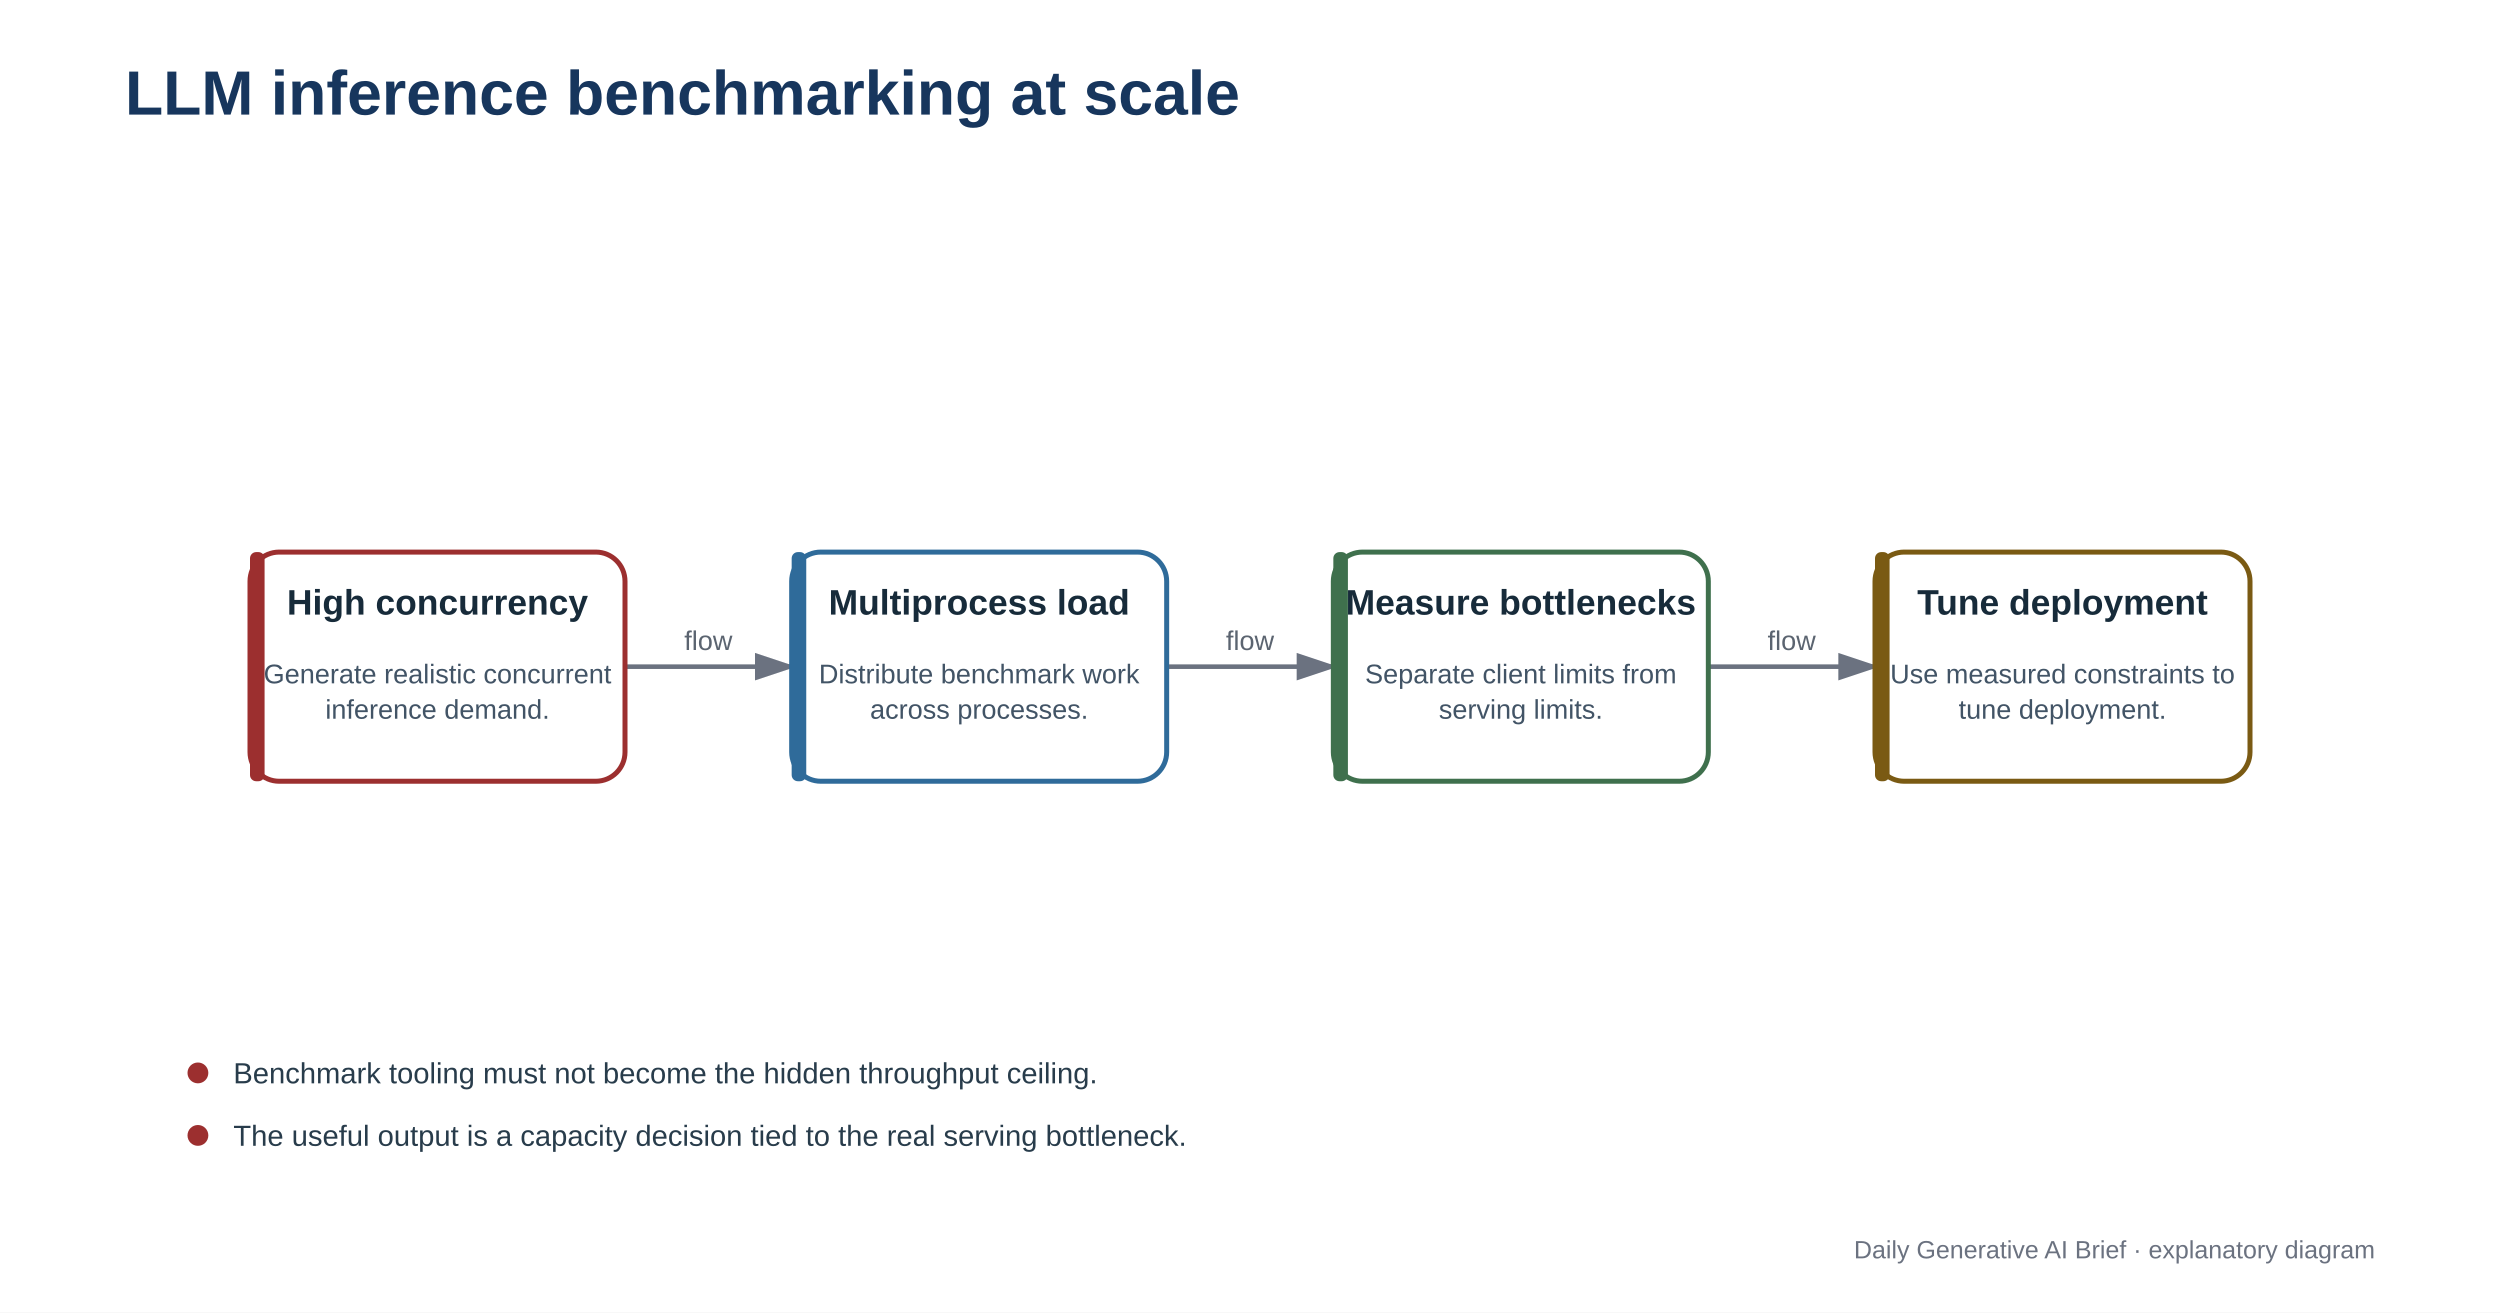
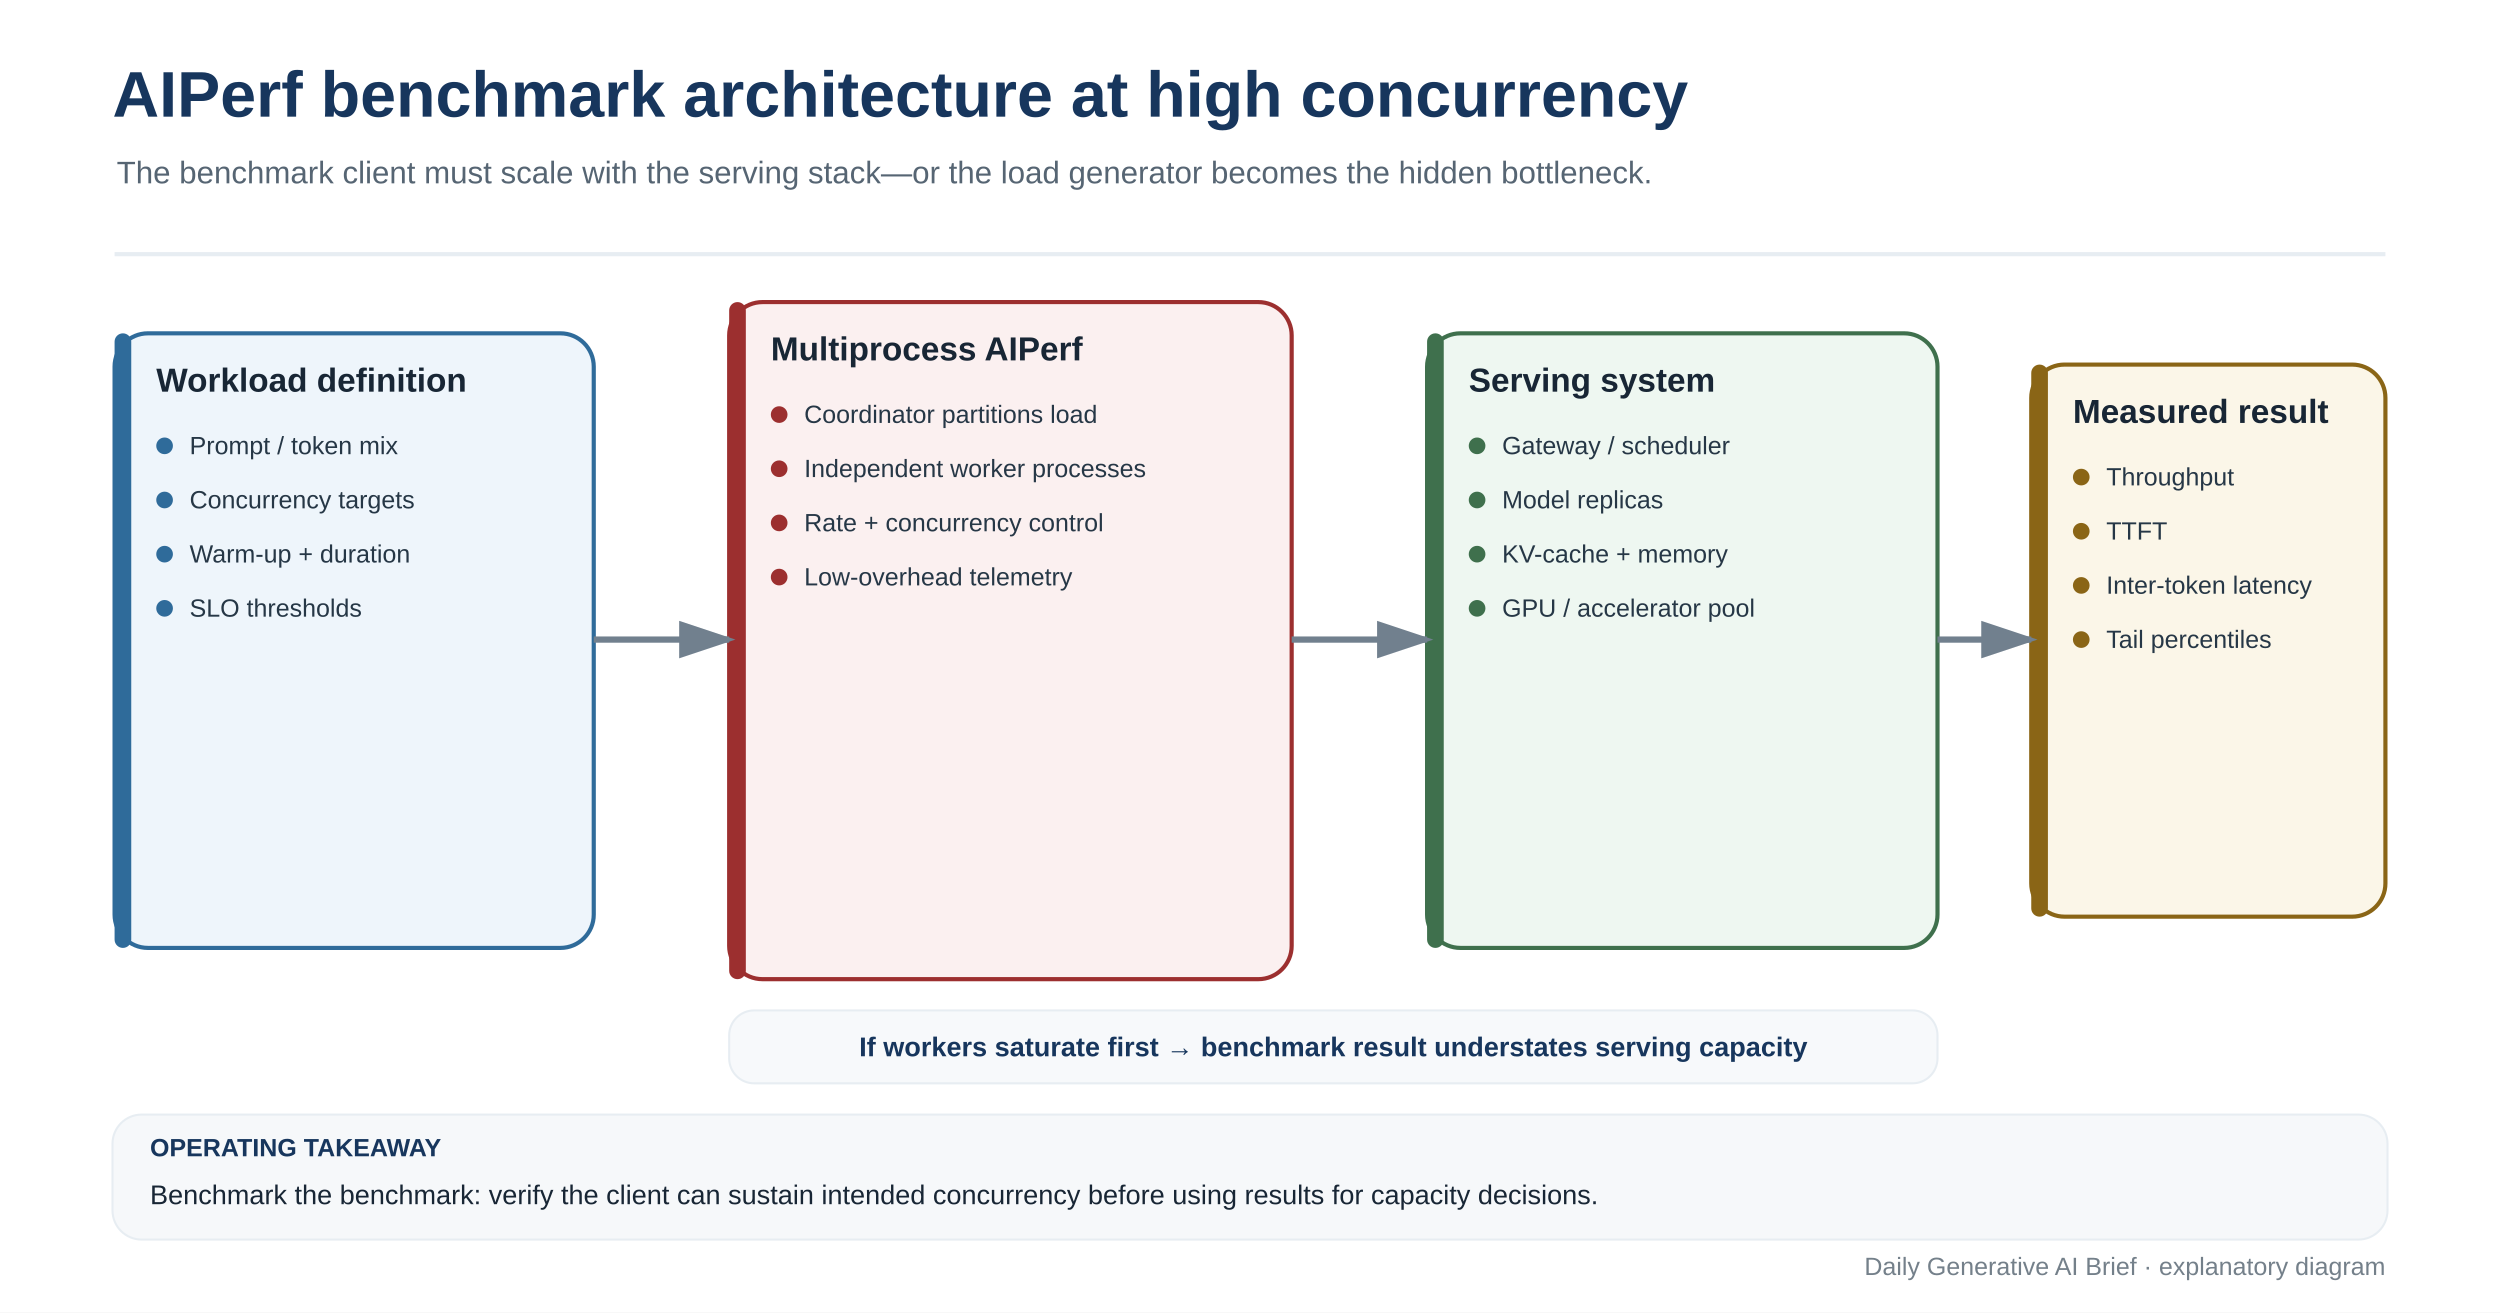
- <svg xmlns="http://www.w3.org/2000/svg" width="1200" height="630" viewBox="0 0 1200 630" role="img" aria-label="Four-step diagram showing high-concurrency load generation, multiprocess benchmarking, bottleneck measurement, and deployment tuning.">
+ <svg xmlns="http://www.w3.org/2000/svg" width="1200" height="630" viewBox="0 0 1200 630" role="img" aria-label="Detailed benchmark architecture showing workload definition, multiprocess AIPerf workers, serving system components, measured results, and bottleneck diagnosis.">
  <rect width="1200" height="630" fill="#ffffff" />
  <defs>
    <marker id="arrow" markerWidth="10" markerHeight="10" refX="8" refY="3" orient="auto">
-       <path d="M0,0 L0,6 L9,3 z" fill="#6b7280" />
+       <path d="M0,0 L0,6 L9,3 z" fill="#71808e" />
    </marker>
  </defs>
-   <text x="60" y="55" text-anchor="start" font-family="Arial,Helvetica,sans-serif" font-size="30" font-weight="700" fill="#17365d">LLM inference benchmarking at scale</text>
-   <path d="M300.0,320.0 L380.0,320.0" stroke="#6b7280" stroke-width="2.2" fill="none" marker-end="url(#arrow)" />
-   <text x="340" y="312" text-anchor="middle" font-family="Arial,Helvetica,sans-serif" font-size="13" font-weight="400" fill="#5b6470">flow</text>
-   <path d="M560.0,320.0 L640.0,320.0" stroke="#6b7280" stroke-width="2.2" fill="none" marker-end="url(#arrow)" />
-   <text x="600" y="312" text-anchor="middle" font-family="Arial,Helvetica,sans-serif" font-size="13" font-weight="400" fill="#5b6470">flow</text>
-   <path d="M820.0,320.0 L900.0,320.0" stroke="#6b7280" stroke-width="2.2" fill="none" marker-end="url(#arrow)" />
-   <text x="860" y="312" text-anchor="middle" font-family="Arial,Helvetica,sans-serif" font-size="13" font-weight="400" fill="#5b6470">flow</text>
+   <text x="54" y="56" font-family="Arial,Helvetica,sans-serif" font-size="31" font-weight="700" fill="#17365d">AIPerf benchmark architecture at high concurrency</text>
+   <text x="56" y="88" text-anchor="start" font-family="Arial,Helvetica,sans-serif" font-size="15" font-weight="400" fill="#566573">The benchmark client must scale with the serving stack—or the load generator becomes the hidden bottleneck.</text>
+   <line x1="55" y1="122" x2="1145" y2="122" stroke="#e7edf2" stroke-width="2" />
  <g>
-     <rect x="120" y="265" width="180" height="110" rx="14" fill="#ffffff" stroke="#9c2f2f" stroke-width="2.4" />
-     <rect x="120" y="265" width="7" height="110" rx="3" fill="#9c2f2f" />
-     <text x="210" y="295" text-anchor="middle" font-family="Arial,Helvetica,sans-serif" font-size="17" font-weight="700" fill="#172b3a">High concurrency</text>
-     <text x="210" y="328" text-anchor="middle" font-family="Arial,Helvetica,sans-serif" font-size="13" font-weight="400" fill="#425466">Generate realistic concurrent</text>
-     <text x="210" y="345" text-anchor="middle" font-family="Arial,Helvetica,sans-serif" font-size="13" font-weight="400" fill="#425466">inference demand.</text>
+     <rect x="55" y="160" width="230" height="295" rx="16" fill="#eef5fb" stroke="#2f6b9a" stroke-width="2" />
+     <rect x="55" y="160" width="8" height="295" rx="4" fill="#2f6b9a" />
+     <text x="75" y="188" text-anchor="start" font-family="Arial,Helvetica,sans-serif" font-size="16" font-weight="700" fill="#182635">Workload definition</text>
+     <circle cx="79" cy="214" r="4" fill="#2f6b9a" />
+     <text x="91" y="218" text-anchor="start" font-family="Arial,Helvetica,sans-serif" font-size="12" font-weight="400" fill="#263746">Prompt / token mix</text>
+     <circle cx="79" cy="240" r="4" fill="#2f6b9a" />
+     <text x="91" y="244" text-anchor="start" font-family="Arial,Helvetica,sans-serif" font-size="12" font-weight="400" fill="#263746">Concurrency targets</text>
+     <circle cx="79" cy="266" r="4" fill="#2f6b9a" />
+     <text x="91" y="270" text-anchor="start" font-family="Arial,Helvetica,sans-serif" font-size="12" font-weight="400" fill="#263746">Warm-up + duration</text>
+     <circle cx="79" cy="292" r="4" fill="#2f6b9a" />
+     <text x="91" y="296" text-anchor="start" font-family="Arial,Helvetica,sans-serif" font-size="12" font-weight="400" fill="#263746">SLO thresholds</text>
  </g>
  <g>
-     <rect x="380" y="265" width="180" height="110" rx="14" fill="#ffffff" stroke="#2f6b9a" stroke-width="2.4" />
-     <rect x="380" y="265" width="7" height="110" rx="3" fill="#2f6b9a" />
-     <text x="470" y="295" text-anchor="middle" font-family="Arial,Helvetica,sans-serif" font-size="17" font-weight="700" fill="#172b3a">Multiprocess load</text>
-     <text x="470" y="328" text-anchor="middle" font-family="Arial,Helvetica,sans-serif" font-size="13" font-weight="400" fill="#425466">Distribute benchmark work</text>
-     <text x="470" y="345" text-anchor="middle" font-family="Arial,Helvetica,sans-serif" font-size="13" font-weight="400" fill="#425466">across processes.</text>
+     <rect x="350" y="145" width="270" height="325" rx="16" fill="#fbf0f0" stroke="#9c2f2f" stroke-width="2" />
+     <rect x="350" y="145" width="8" height="325" rx="4" fill="#9c2f2f" />
+     <text x="370" y="173" text-anchor="start" font-family="Arial,Helvetica,sans-serif" font-size="16" font-weight="700" fill="#182635">Multiprocess AIPerf</text>
+     <circle cx="374" cy="199" r="4" fill="#9c2f2f" />
+     <text x="386" y="203" text-anchor="start" font-family="Arial,Helvetica,sans-serif" font-size="12" font-weight="400" fill="#263746">Coordinator partitions load</text>
+     <circle cx="374" cy="225" r="4" fill="#9c2f2f" />
+     <text x="386" y="229" text-anchor="start" font-family="Arial,Helvetica,sans-serif" font-size="12" font-weight="400" fill="#263746">Independent worker processes</text>
+     <circle cx="374" cy="251" r="4" fill="#9c2f2f" />
+     <text x="386" y="255" text-anchor="start" font-family="Arial,Helvetica,sans-serif" font-size="12" font-weight="400" fill="#263746">Rate + concurrency control</text>
+     <circle cx="374" cy="277" r="4" fill="#9c2f2f" />
+     <text x="386" y="281" text-anchor="start" font-family="Arial,Helvetica,sans-serif" font-size="12" font-weight="400" fill="#263746">Low-overhead telemetry</text>
  </g>
  <g>
-     <rect x="640" y="265" width="180" height="110" rx="14" fill="#ffffff" stroke="#3f704d" stroke-width="2.4" />
-     <rect x="640" y="265" width="7" height="110" rx="3" fill="#3f704d" />
-     <text x="730" y="295" text-anchor="middle" font-family="Arial,Helvetica,sans-serif" font-size="17" font-weight="700" fill="#172b3a">Measure bottlenecks</text>
-     <text x="730" y="328" text-anchor="middle" font-family="Arial,Helvetica,sans-serif" font-size="13" font-weight="400" fill="#425466">Separate client limits from</text>
-     <text x="730" y="345" text-anchor="middle" font-family="Arial,Helvetica,sans-serif" font-size="13" font-weight="400" fill="#425466">serving limits.</text>
+     <rect x="685" y="160" width="245" height="295" rx="16" fill="#eef7f1" stroke="#3f704d" stroke-width="2" />
+     <rect x="685" y="160" width="8" height="295" rx="4" fill="#3f704d" />
+     <text x="705" y="188" text-anchor="start" font-family="Arial,Helvetica,sans-serif" font-size="16" font-weight="700" fill="#182635">Serving system</text>
+     <circle cx="709" cy="214" r="4" fill="#3f704d" />
+     <text x="721" y="218" text-anchor="start" font-family="Arial,Helvetica,sans-serif" font-size="12" font-weight="400" fill="#263746">Gateway / scheduler</text>
+     <circle cx="709" cy="240" r="4" fill="#3f704d" />
+     <text x="721" y="244" text-anchor="start" font-family="Arial,Helvetica,sans-serif" font-size="12" font-weight="400" fill="#263746">Model replicas</text>
+     <circle cx="709" cy="266" r="4" fill="#3f704d" />
+     <text x="721" y="270" text-anchor="start" font-family="Arial,Helvetica,sans-serif" font-size="12" font-weight="400" fill="#263746">KV-cache + memory</text>
+     <circle cx="709" cy="292" r="4" fill="#3f704d" />
+     <text x="721" y="296" text-anchor="start" font-family="Arial,Helvetica,sans-serif" font-size="12" font-weight="400" fill="#263746">GPU / accelerator pool</text>
  </g>
  <g>
-     <rect x="900" y="265" width="180" height="110" rx="14" fill="#ffffff" stroke="#7a5a13" stroke-width="2.4" />
-     <rect x="900" y="265" width="7" height="110" rx="3" fill="#7a5a13" />
-     <text x="990" y="295" text-anchor="middle" font-family="Arial,Helvetica,sans-serif" font-size="17" font-weight="700" fill="#172b3a">Tune deployment</text>
-     <text x="990" y="328" text-anchor="middle" font-family="Arial,Helvetica,sans-serif" font-size="13" font-weight="400" fill="#425466">Use measured constraints to</text>
-     <text x="990" y="345" text-anchor="middle" font-family="Arial,Helvetica,sans-serif" font-size="13" font-weight="400" fill="#425466">tune deployment.</text>
+     <rect x="975" y="175" width="170" height="265" rx="16" fill="#fbf6e8" stroke="#8a6516" stroke-width="2" />
+     <rect x="975" y="175" width="8" height="265" rx="4" fill="#8a6516" />
+     <text x="995" y="203" text-anchor="start" font-family="Arial,Helvetica,sans-serif" font-size="16" font-weight="700" fill="#182635">Measured result</text>
+     <circle cx="999" cy="229" r="4" fill="#8a6516" />
+     <text x="1011" y="233" text-anchor="start" font-family="Arial,Helvetica,sans-serif" font-size="12" font-weight="400" fill="#263746">Throughput</text>
+     <circle cx="999" cy="255" r="4" fill="#8a6516" />
+     <text x="1011" y="259" text-anchor="start" font-family="Arial,Helvetica,sans-serif" font-size="12" font-weight="400" fill="#263746">TTFT</text>
+     <circle cx="999" cy="281" r="4" fill="#8a6516" />
+     <text x="1011" y="285" text-anchor="start" font-family="Arial,Helvetica,sans-serif" font-size="12" font-weight="400" fill="#263746">Inter-token latency</text>
+     <circle cx="999" cy="307" r="4" fill="#8a6516" />
+     <text x="1011" y="311" text-anchor="start" font-family="Arial,Helvetica,sans-serif" font-size="12" font-weight="400" fill="#263746">Tail percentiles</text>
  </g>
-   <circle cx="95" cy="515" r="5" fill="#9c2f2f" />
-   <text x="112" y="520" text-anchor="start" font-family="Arial,Helvetica,sans-serif" font-size="14" font-weight="400" fill="#283c4b">Benchmark tooling must not become the hidden throughput ceiling.</text>
-   <circle cx="95" cy="545" r="5" fill="#9c2f2f" />
-   <text x="112" y="550" text-anchor="start" font-family="Arial,Helvetica,sans-serif" font-size="14" font-weight="400" fill="#283c4b">The useful output is a capacity decision tied to the real serving bottleneck.</text>
-   <text x="1140" y="604" text-anchor="end" font-family="Arial,Helvetica,sans-serif" font-size="12" fill="#6b7280">Daily Generative AI Brief · explanatory diagram</text>
+   <path d="M285,307 L350,307" stroke="#71808e" stroke-width="3" fill="none" marker-end="url(#arrow)" />
+   <path d="M620,307 L685,307" stroke="#71808e" stroke-width="3" fill="none" marker-end="url(#arrow)" />
+   <path d="M930,307 L975,307" stroke="#71808e" stroke-width="3" fill="none" marker-end="url(#arrow)" />
+   <rect x="350" y="485" width="580" height="35" rx="12" fill="#f7f9fb" stroke="#e7edf2" />
+   <text x="640" y="507" text-anchor="middle" font-family="Arial,Helvetica,sans-serif" font-size="13" font-weight="700" fill="#17365d">If workers saturate first → benchmark result understates serving capacity</text>
+   <rect x="54" y="535" width="1092" height="60" rx="14" fill="#f6f8fa" stroke="#e7edf2" />
+   <text x="72" y="555" font-family="Arial,Helvetica,sans-serif" font-size="12" font-weight="700" fill="#17365d">OPERATING TAKEAWAY</text>
+   <text x="72" y="578" text-anchor="start" font-family="Arial,Helvetica,sans-serif" font-size="13" font-weight="400" fill="#182635">Benchmark the benchmark: verify the client can sustain intended concurrency before using results for capacity decisions.</text>
+   <text x="1145" y="612" text-anchor="end" font-family="Arial,Helvetica,sans-serif" font-size="12" fill="#74808a">Daily Generative AI Brief · explanatory diagram</text>
</svg>
